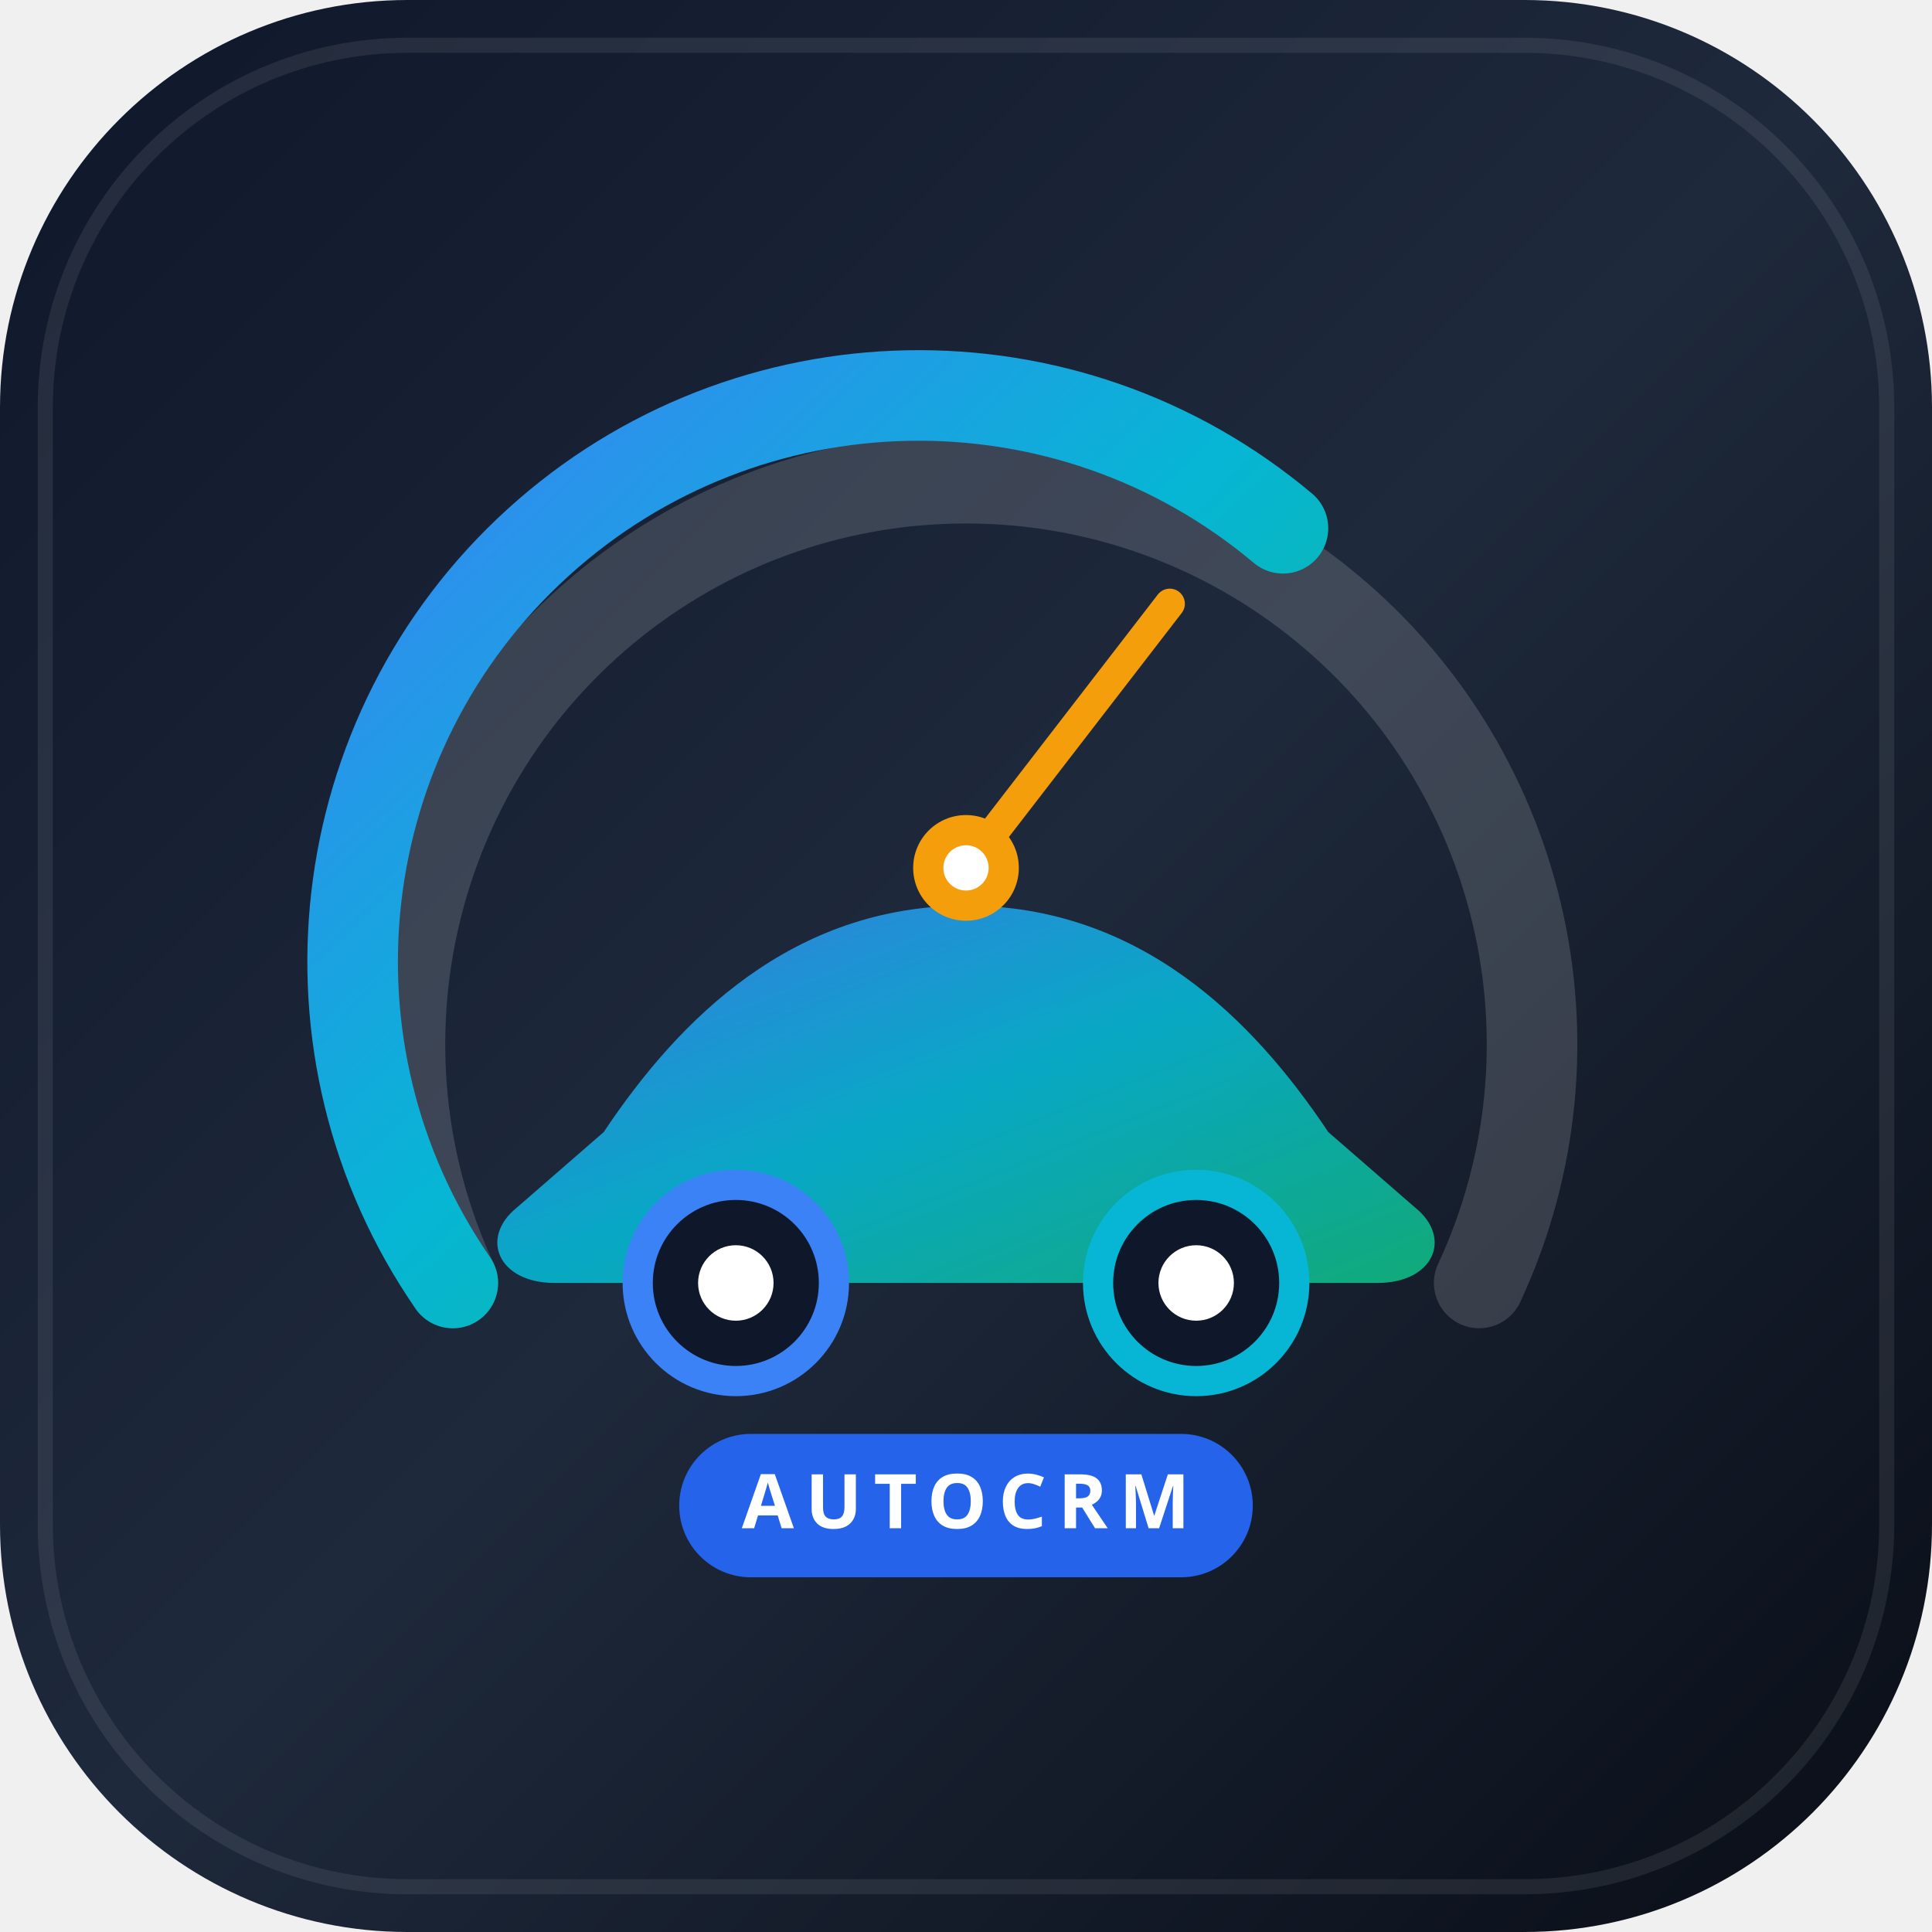
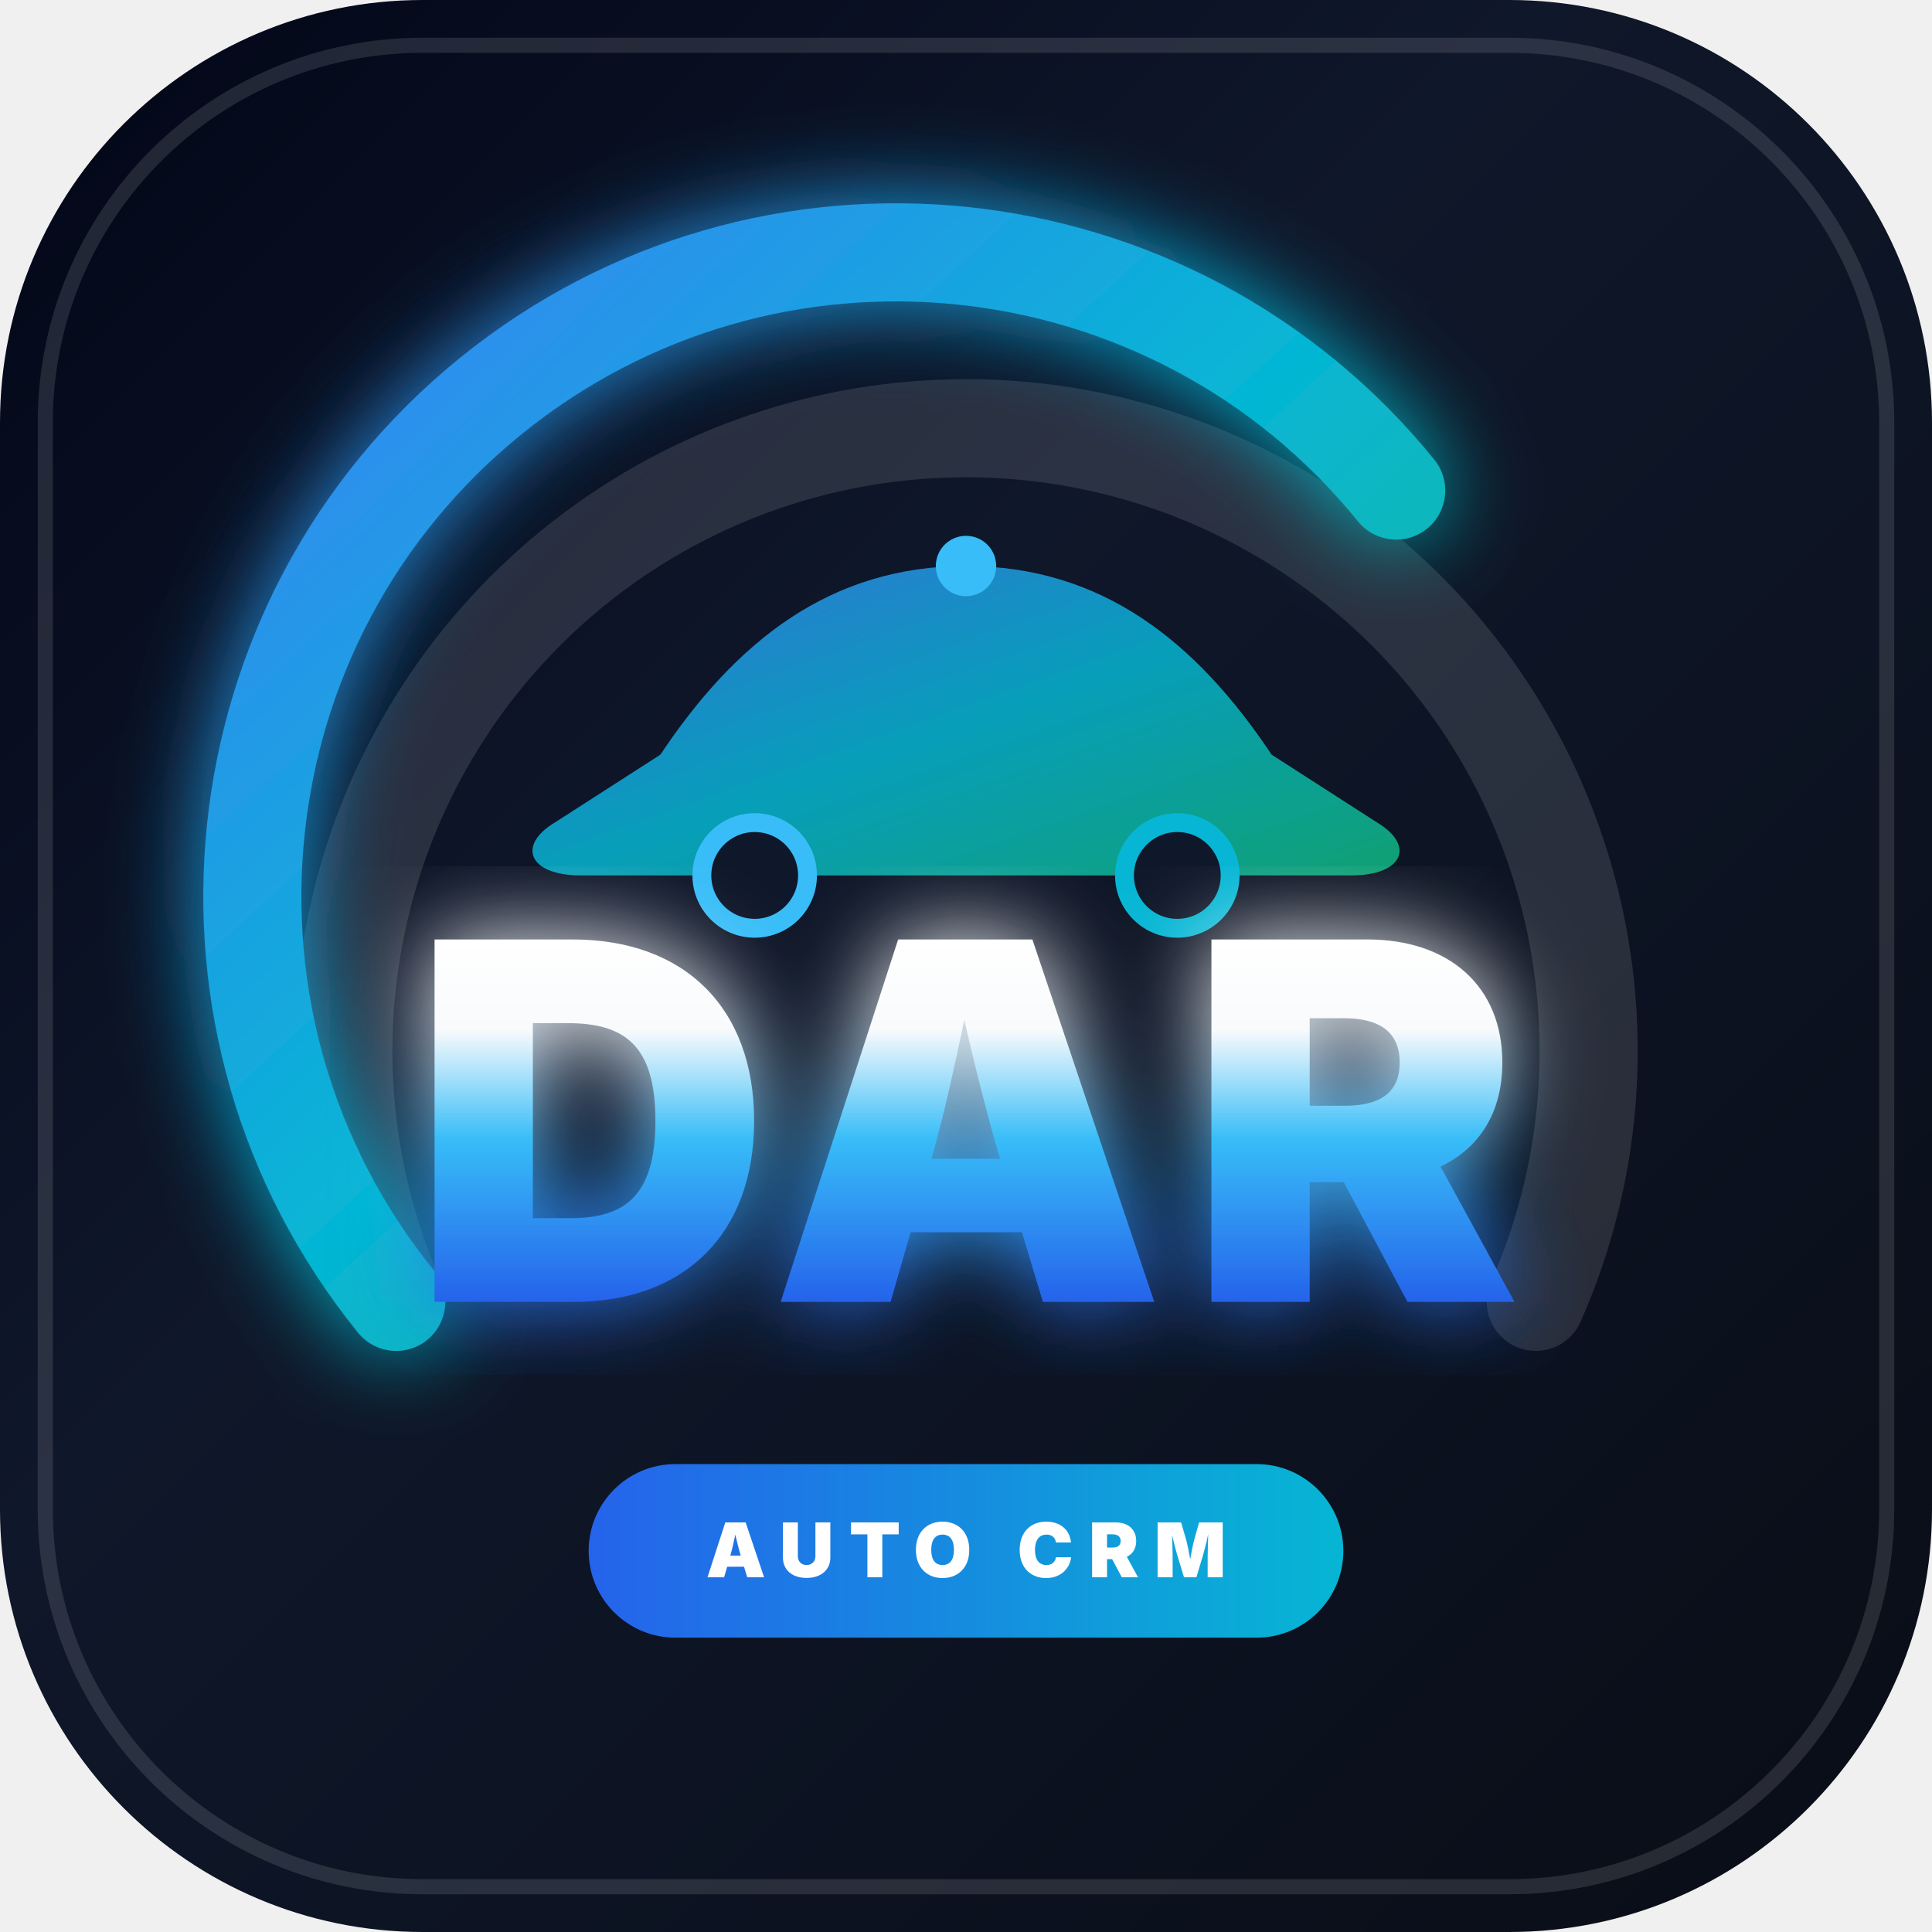
<svg xmlns="http://www.w3.org/2000/svg" viewBox="0 0 512 512" width="512" height="512">
  <defs>
    <linearGradient id="bgGrad" x1="0%" y1="0%" x2="100%" y2="100%">
-       <stop offset="0%" stop-color="#0f172a" />
-       <stop offset="50%" stop-color="#1e293b" />
+       <stop offset="0%" stop-color="#020617" />
+       <stop offset="40%" stop-color="#0f172a" />
      <stop offset="100%" stop-color="#090d16" />
    </linearGradient>
-     <linearGradient id="accentGrad" x1="0%" y1="0%" x2="100%" y2="100%">
+     <linearGradient id="rimGrad" x1="0%" y1="0%" x2="100%" y2="100%">
      <stop offset="0%" stop-color="#3b82f6" />
      <stop offset="50%" stop-color="#06b6d4" />
      <stop offset="100%" stop-color="#10b981" />
    </linearGradient>
-     <linearGradient id="goldGrad" x1="0%" y1="0%" x2="100%" y2="100%">
-       <stop offset="0%" stop-color="#f59e0b" />
-       <stop offset="100%" stop-color="#d97706" />
+     <linearGradient id="goldTextGrad" x1="0%" y1="0%" x2="0%" y2="100%">
+       <stop offset="0%" stop-color="#ffffff" />
+       <stop offset="25%" stop-color="#f8fafc" />
+       <stop offset="55%" stop-color="#38bdf8" />
+       <stop offset="100%" stop-color="#2563eb" />
    </linearGradient>
+     <linearGradient id="pillGrad" x1="0%" y1="0%" x2="100%" y2="0%">
+       <stop offset="0%" stop-color="#2563eb" />
+       <stop offset="100%" stop-color="#06b6d4" />
+     </linearGradient>
+     <filter id="glow" x="-20%" y="-20%" width="140%" height="140%">
+       <feGaussianBlur stdDeviation="12" result="blur" />
+       <feComposite in="SourceGraphic" in2="blur" operator="over" />
+     </filter>
  </defs>
-   <rect width="512" height="512" rx="108" fill="url(#bgGrad)" />
-   <rect x="12" y="12" width="488" height="488" rx="96" fill="none" stroke="rgba(255,255,255,0.08)" stroke-width="4" />
-   <path d="M 120 340 A 150 150 0 1 1 392 340" fill="none" stroke="rgba(255, 255, 255, 0.15)" stroke-width="24" stroke-linecap="round" />
-   <path d="M 120 340 A 150 150 0 0 1 340 140" fill="none" stroke="url(#accentGrad)" stroke-width="24" stroke-linecap="round" />
-   <path d="M 160 300 C 180 270, 210 240, 256 240 C 302 240, 332 270, 352 300 L 375 320 C 385 328, 380 340, 365 340 L 147 340 C 132 340, 127 328, 137 320 Z" fill="url(#accentGrad)" opacity="0.9" />
-   <circle cx="195" cy="340" r="26" fill="#0f172a" stroke="#3b82f6" stroke-width="8" />
-   <circle cx="317" cy="340" r="26" fill="#0f172a" stroke="#06b6d4" stroke-width="8" />
-   <circle cx="195" cy="340" r="10" fill="#ffffff" />
-   <circle cx="317" cy="340" r="10" fill="#ffffff" />
-   <line x1="256" y1="230" x2="310" y2="160" stroke="#f59e0b" stroke-width="8" stroke-linecap="round" />
-   <circle cx="256" cy="230" r="14" fill="#f59e0b" />
-   <circle cx="256" cy="230" r="6" fill="#ffffff" />
-   <rect x="180" y="380" width="152" height="38" rx="19" fill="#2563eb" />
-   <text x="256" y="405" font-family="system-ui, sans-serif" font-size="20" font-weight="900" fill="#ffffff" text-anchor="middle" letter-spacing="3">AUTOCRM</text>
+   <rect width="512" height="512" rx="112" fill="url(#bgGrad)" />
+   <rect x="12" y="12" width="488" height="488" rx="100" fill="none" stroke="rgba(255,255,255,0.12)" stroke-width="4" />
+   <path d="M 105 345 A 165 165 0 1 1 407 345" fill="none" stroke="rgba(255, 255, 255, 0.12)" stroke-width="26" stroke-linecap="round" />
+   <path d="M 105 345 A 165 165 0 0 1 370 130" fill="none" stroke="url(#rimGrad)" stroke-width="26" stroke-linecap="round" filter="url(#glow)" />
+   <path d="M 175 200 C 195 170, 220 150, 256 150 C 292 150, 317 170, 337 200 L 365 218 C 375 224, 372 232, 358 232 L 154 232 C 140 232, 137 224, 147 218 Z" fill="url(#rimGrad)" opacity="0.85" />
+   <circle cx="200" cy="232" r="14" fill="#0f172a" stroke="#38bdf8" stroke-width="5" />
+   <circle cx="312" cy="232" r="14" fill="#0f172a" stroke="#06b6d4" stroke-width="5" />
+   <text x="256" y="345" font-family="system-ui, -apple-system, sans-serif" font-size="132" font-weight="950" fill="url(#goldTextGrad)" text-anchor="middle" letter-spacing="6" filter="url(#glow)">DAR</text>
+   <rect x="156" y="388" width="200" height="46" rx="23" fill="url(#pillGrad)" />
+   <text x="256" y="418" font-family="system-ui, -apple-system, sans-serif" font-size="20" font-weight="900" fill="#ffffff" text-anchor="middle" letter-spacing="4">AUTO CRM</text>
+   <circle cx="256" cy="150" r="8" fill="#38bdf8" />
</svg>
